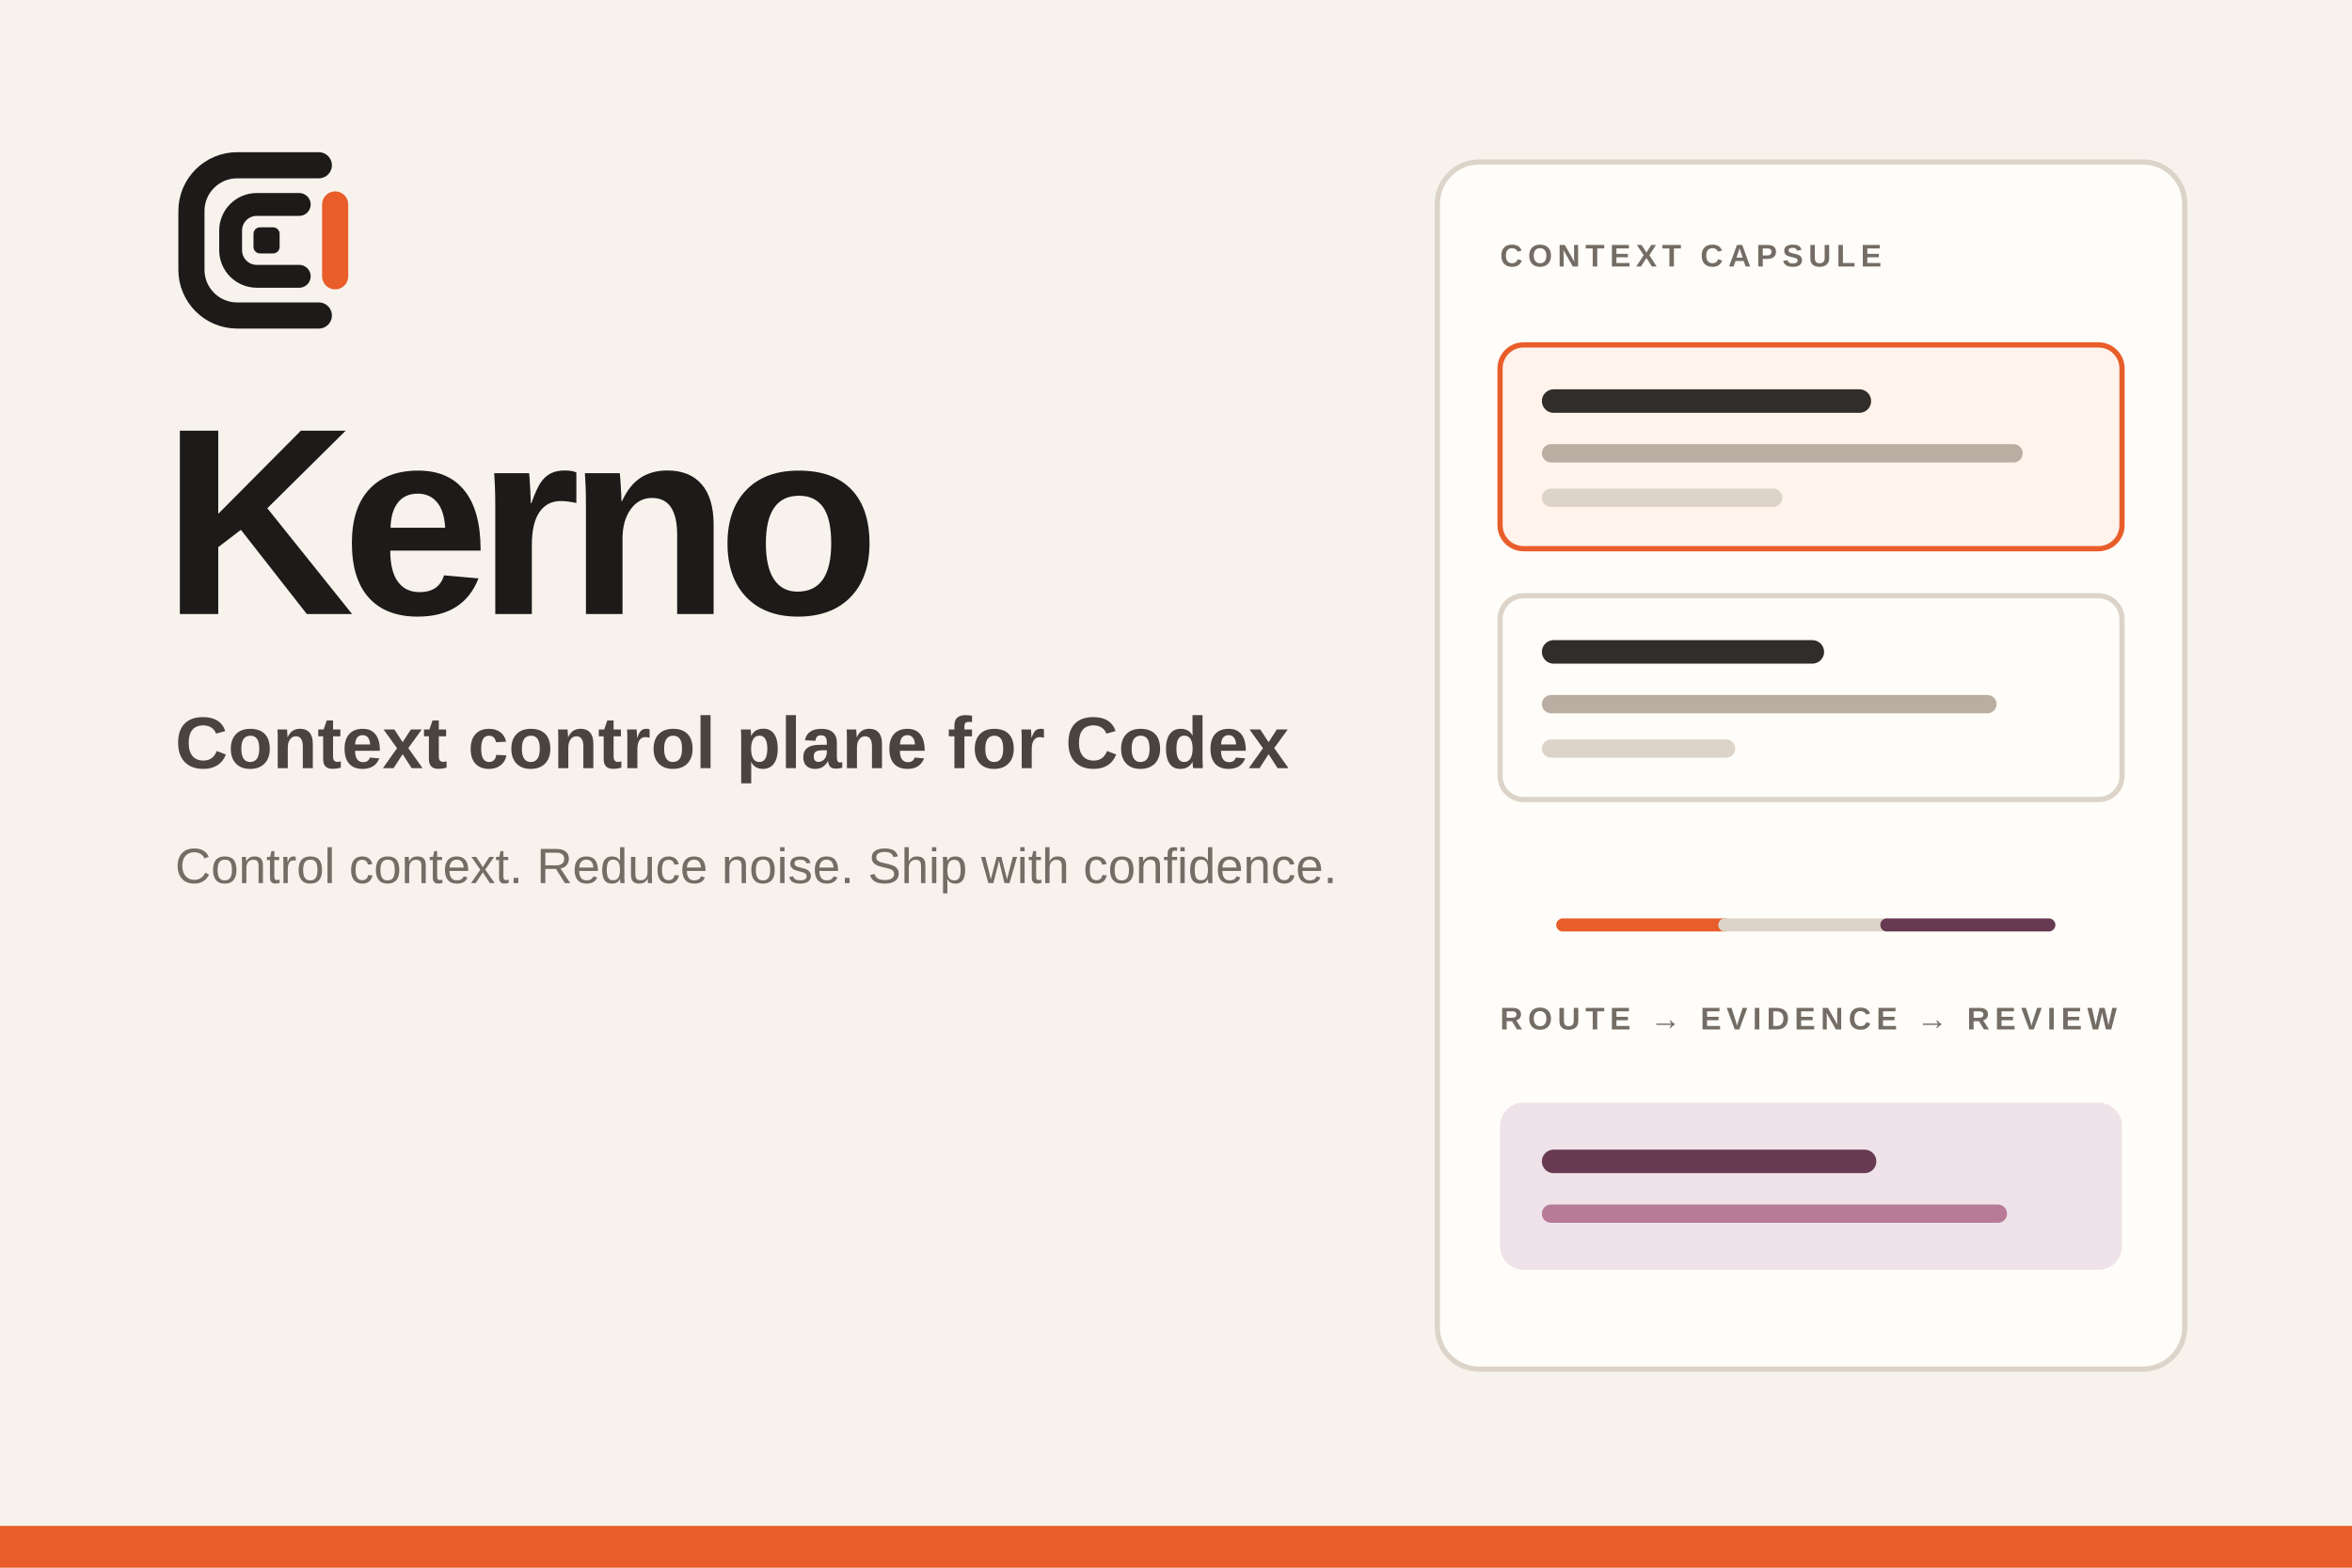
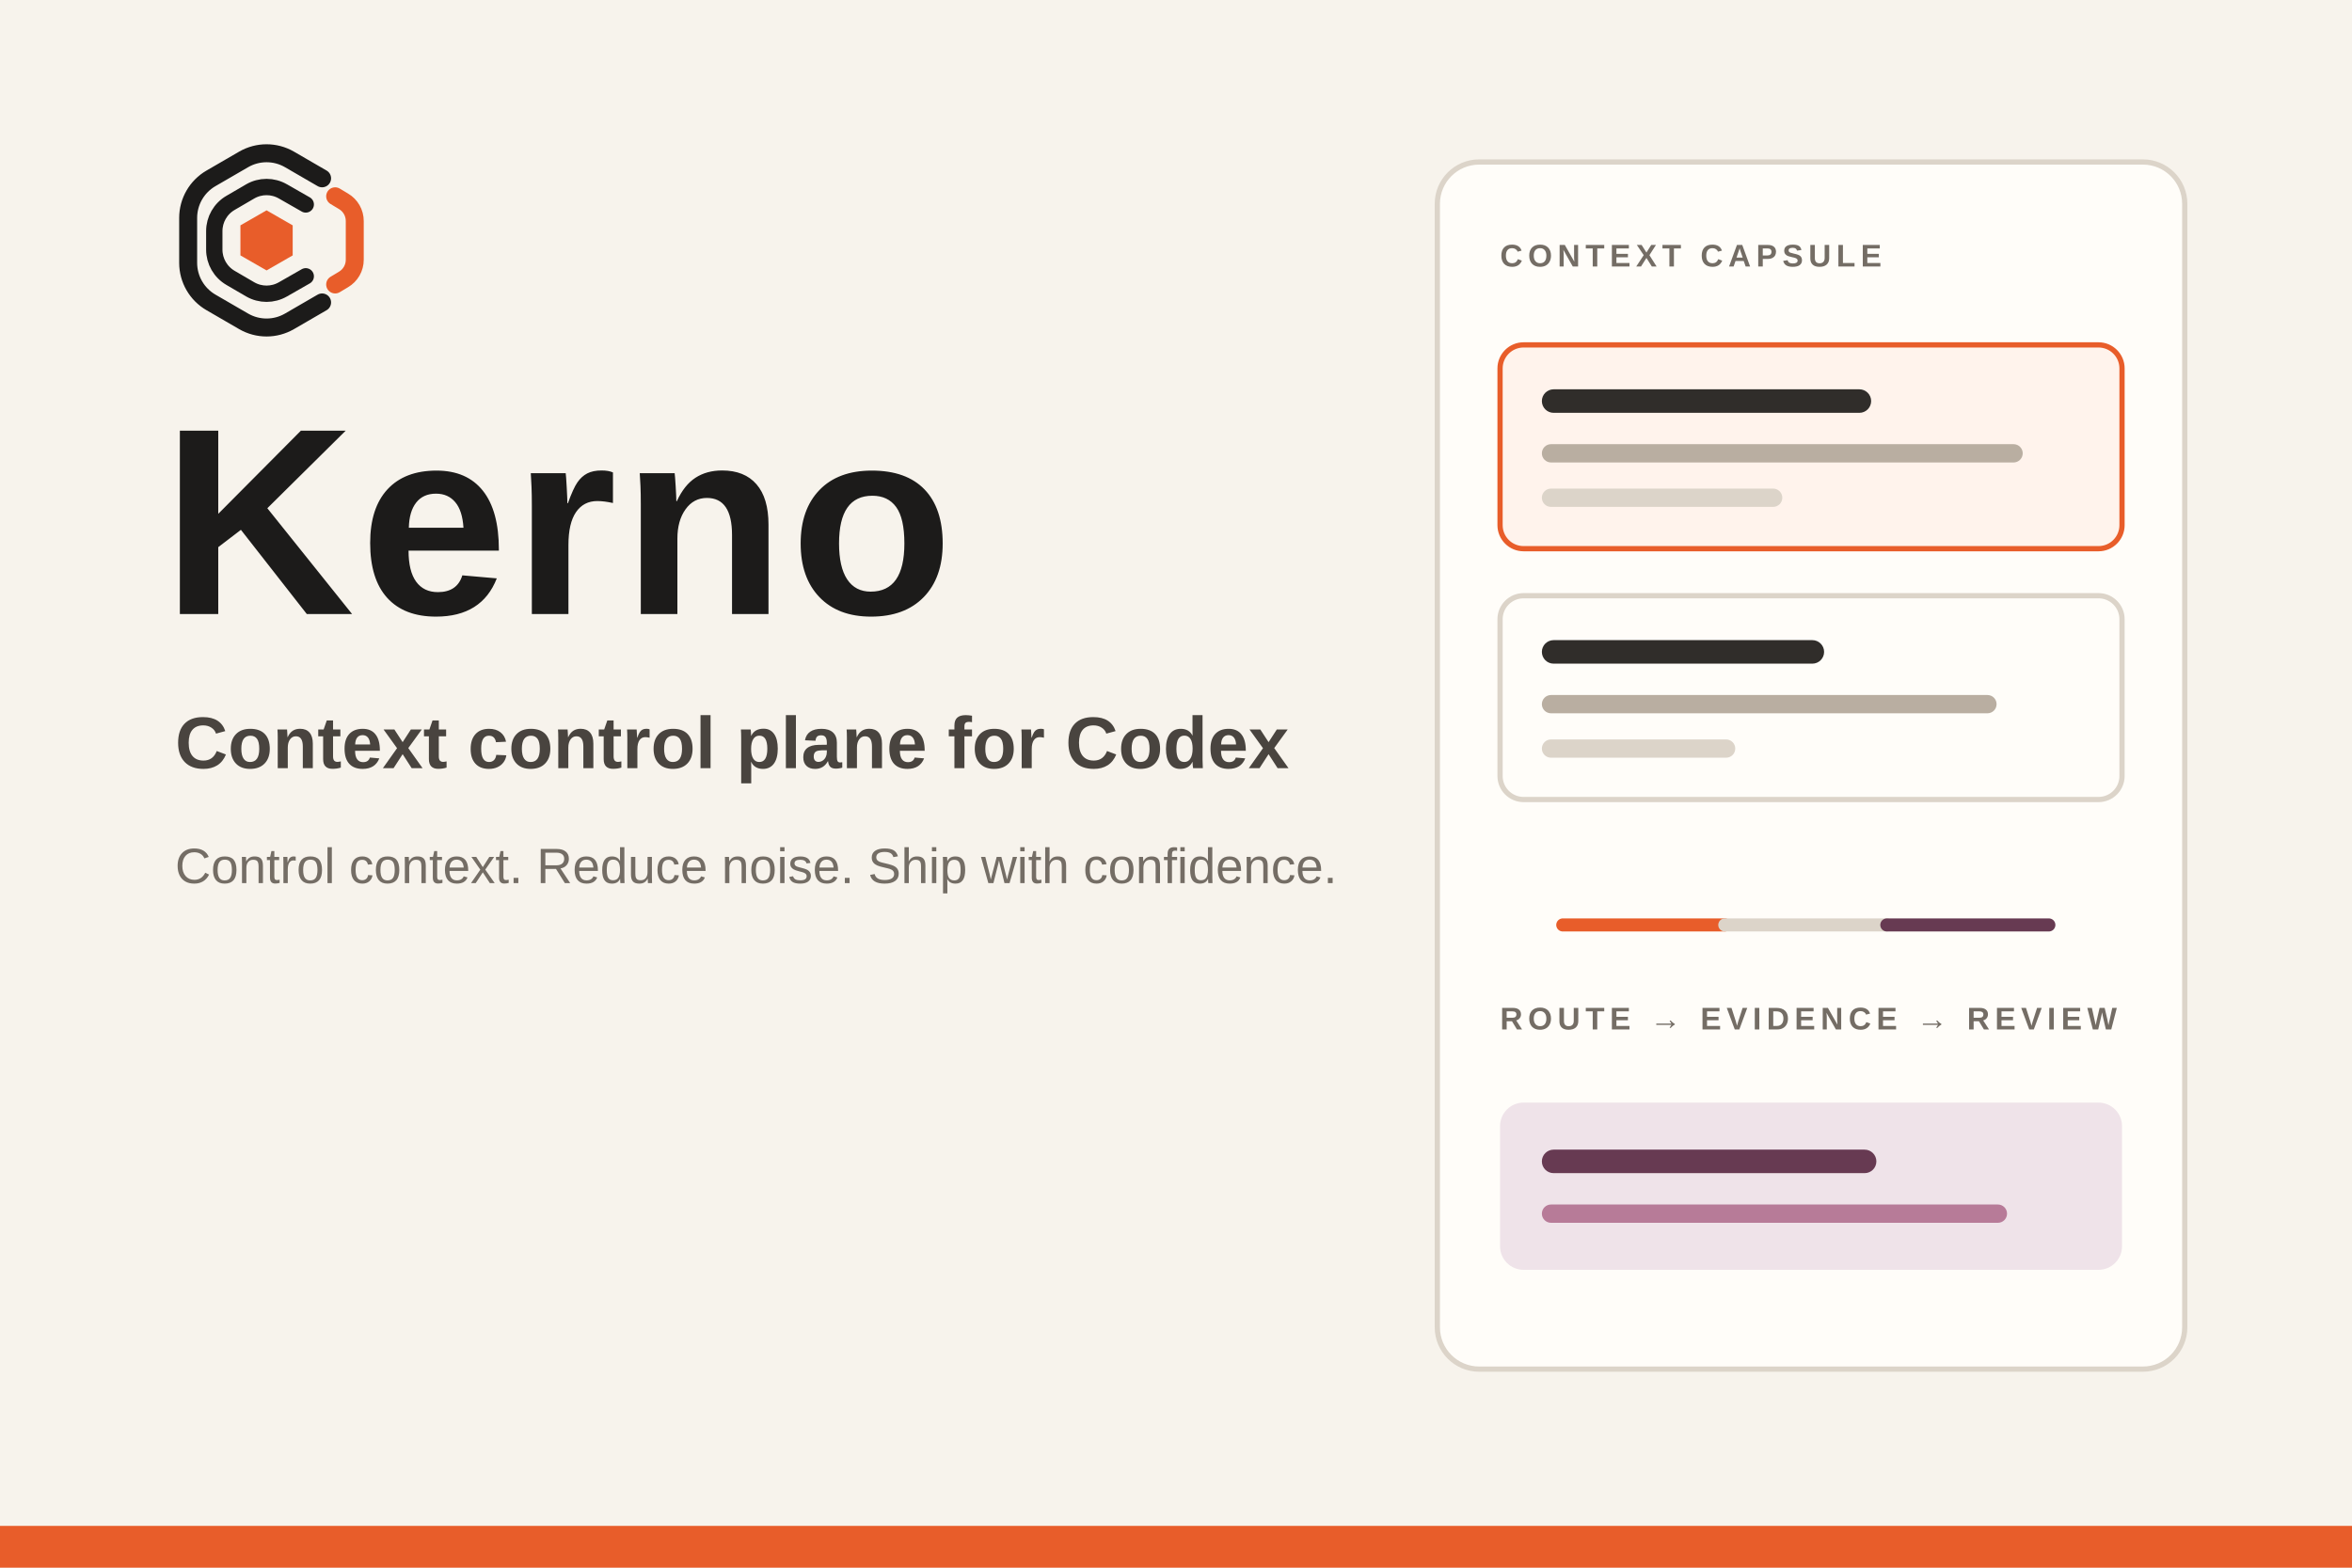
<svg xmlns="http://www.w3.org/2000/svg" viewBox="0 0 900 600" role="img" aria-labelledby="title description">
  <rect width="900" height="600" fill="#F7F3EC" />
  <g transform="translate(62 52) scale(1.25)">
-     <path d="M48 9H23C15.27 9 9 15.27 9 23v18c0 7.73 6.27 14 14 14h25" fill="none" stroke="#1C1B1A" stroke-width="8" stroke-linecap="round" stroke-linejoin="round" />
-     <path d="M42 21H29a8 8 0 0 0-8 8v6a8 8 0 0 0 8 8h13" fill="none" stroke="#1C1B1A" stroke-width="7" stroke-linecap="round" stroke-linejoin="round" />
-     <rect x="28" y="28" width="8" height="8" rx="2" fill="#1C1B1A" />
-     <path d="M53 21v22" fill="none" stroke="#E85D2A" stroke-width="8" stroke-linecap="round" />
+     <path d="M49 13 39 7.2a14 14 0 0 0-14 0L15 13a14 14 0 0 0-7 12.1v13.8A14 14 0 0 0 15 51l10 5.8a14 14 0 0 0 14 0L49 51" fill="none" stroke="#1C1B1A" stroke-width="5.5" stroke-linecap="round" stroke-linejoin="round" />
+     <path d="m44 21-7-4a10 10 0 0 0-10 0l-6 3.5a10 10 0 0 0-5 8.7v5.6a10 10 0 0 0 5 8.7l6 3.5a10 10 0 0 0 10 0l7-4" fill="none" stroke="#1C1B1A" stroke-width="5" stroke-linecap="round" stroke-linejoin="round" />
+     <path d="m32 22.8 8 4.6v9.2l-8 4.6-8-4.6v-9.2z" fill="#E85D2A" />
+     <path d="m53 18.5 2.5 1.5a7 7 0 0 1 3.5 6.1v11.8a7 7 0 0 1-3.5 6.1L53 45.5" fill="none" stroke="#E85D2A" stroke-width="5.5" stroke-linecap="round" stroke-linejoin="round" />
  </g>
-   <text x="62" y="235" fill="#1C1B1A" font-family="Arial, Helvetica, sans-serif" font-size="102" font-weight="650" letter-spacing="-5">Kerno</text>
-   <text x="67" y="294" fill="#49443F" font-family="Arial, Helvetica, sans-serif" font-size="28" font-weight="600">Context control plane for Codex</text>
-   <text x="67" y="338" fill="#746D65" font-family="Arial, Helvetica, sans-serif" font-size="19">Control context. Reduce noise. Ship with confidence.</text>
+   <text x="62" y="235" fill="#1C1B1A" font-family="Helvetica Neue, Arial, sans-serif" font-size="102" font-weight="700" letter-spacing="2">Kerno</text>
+   <text x="67" y="294" fill="#49443F" font-family="Helvetica Neue, Arial, sans-serif" font-size="28" font-weight="600">Context control plane for Codex</text>
+   <text x="67" y="338" fill="#746D65" font-family="Helvetica Neue, Arial, sans-serif" font-size="19">Control context. Reduce noise. Ship with confidence.</text>
  <g transform="translate(550 62)">
    <rect width="286" height="462" rx="16" fill="#FFFDF9" stroke="#DCD4C9" stroke-width="2" />
    <text x="24" y="40" fill="#746D65" font-family="Arial, Helvetica, sans-serif" font-size="12" font-weight="700" letter-spacing="2">CONTEXT CAPSULE</text>
    <g transform="translate(24 70)">
      <rect width="238" height="78" rx="9" fill="#FFF3EC" stroke="#E85D2A" stroke-width="2" />
      <rect x="16" y="17" width="126" height="9" rx="4.5" fill="#302D2A" />
      <rect x="16" y="38" width="184" height="7" rx="3.5" fill="#B9AEA1" />
      <rect x="16" y="55" width="92" height="7" rx="3.5" fill="#DCD4C9" />
    </g>
    <g transform="translate(24 166)">
      <rect width="238" height="78" rx="9" fill="#FFFDF9" stroke="#DCD4C9" stroke-width="2" />
      <rect x="16" y="17" width="108" height="9" rx="4.5" fill="#302D2A" />
      <rect x="16" y="38" width="174" height="7" rx="3.5" fill="#B9AEA1" />
      <rect x="16" y="55" width="74" height="7" rx="3.5" fill="#DCD4C9" />
    </g>
    <path d="M48 292h62" stroke="#E85D2A" stroke-width="5" stroke-linecap="round" />
    <path d="M110 292h62" stroke="#DCD4C9" stroke-width="5" stroke-linecap="round" />
    <path d="M172 292h62" stroke="#673A52" stroke-width="5" stroke-linecap="round" />
    <text x="24" y="332" fill="#746D65" font-family="Arial, Helvetica, sans-serif" font-size="12" font-weight="700" letter-spacing="2">ROUTE → EVIDENCE → REVIEW</text>
    <rect x="24" y="360" width="238" height="64" rx="9" fill="#EFE3E9" />
    <rect x="40" y="378" width="128" height="9" rx="4.5" fill="#673A52" />
    <rect x="40" y="399" width="178" height="7" rx="3.5" fill="#B77B98" />
  </g>
  <path d="M0 584h900v16H0z" fill="#E85D2A" />
</svg>
